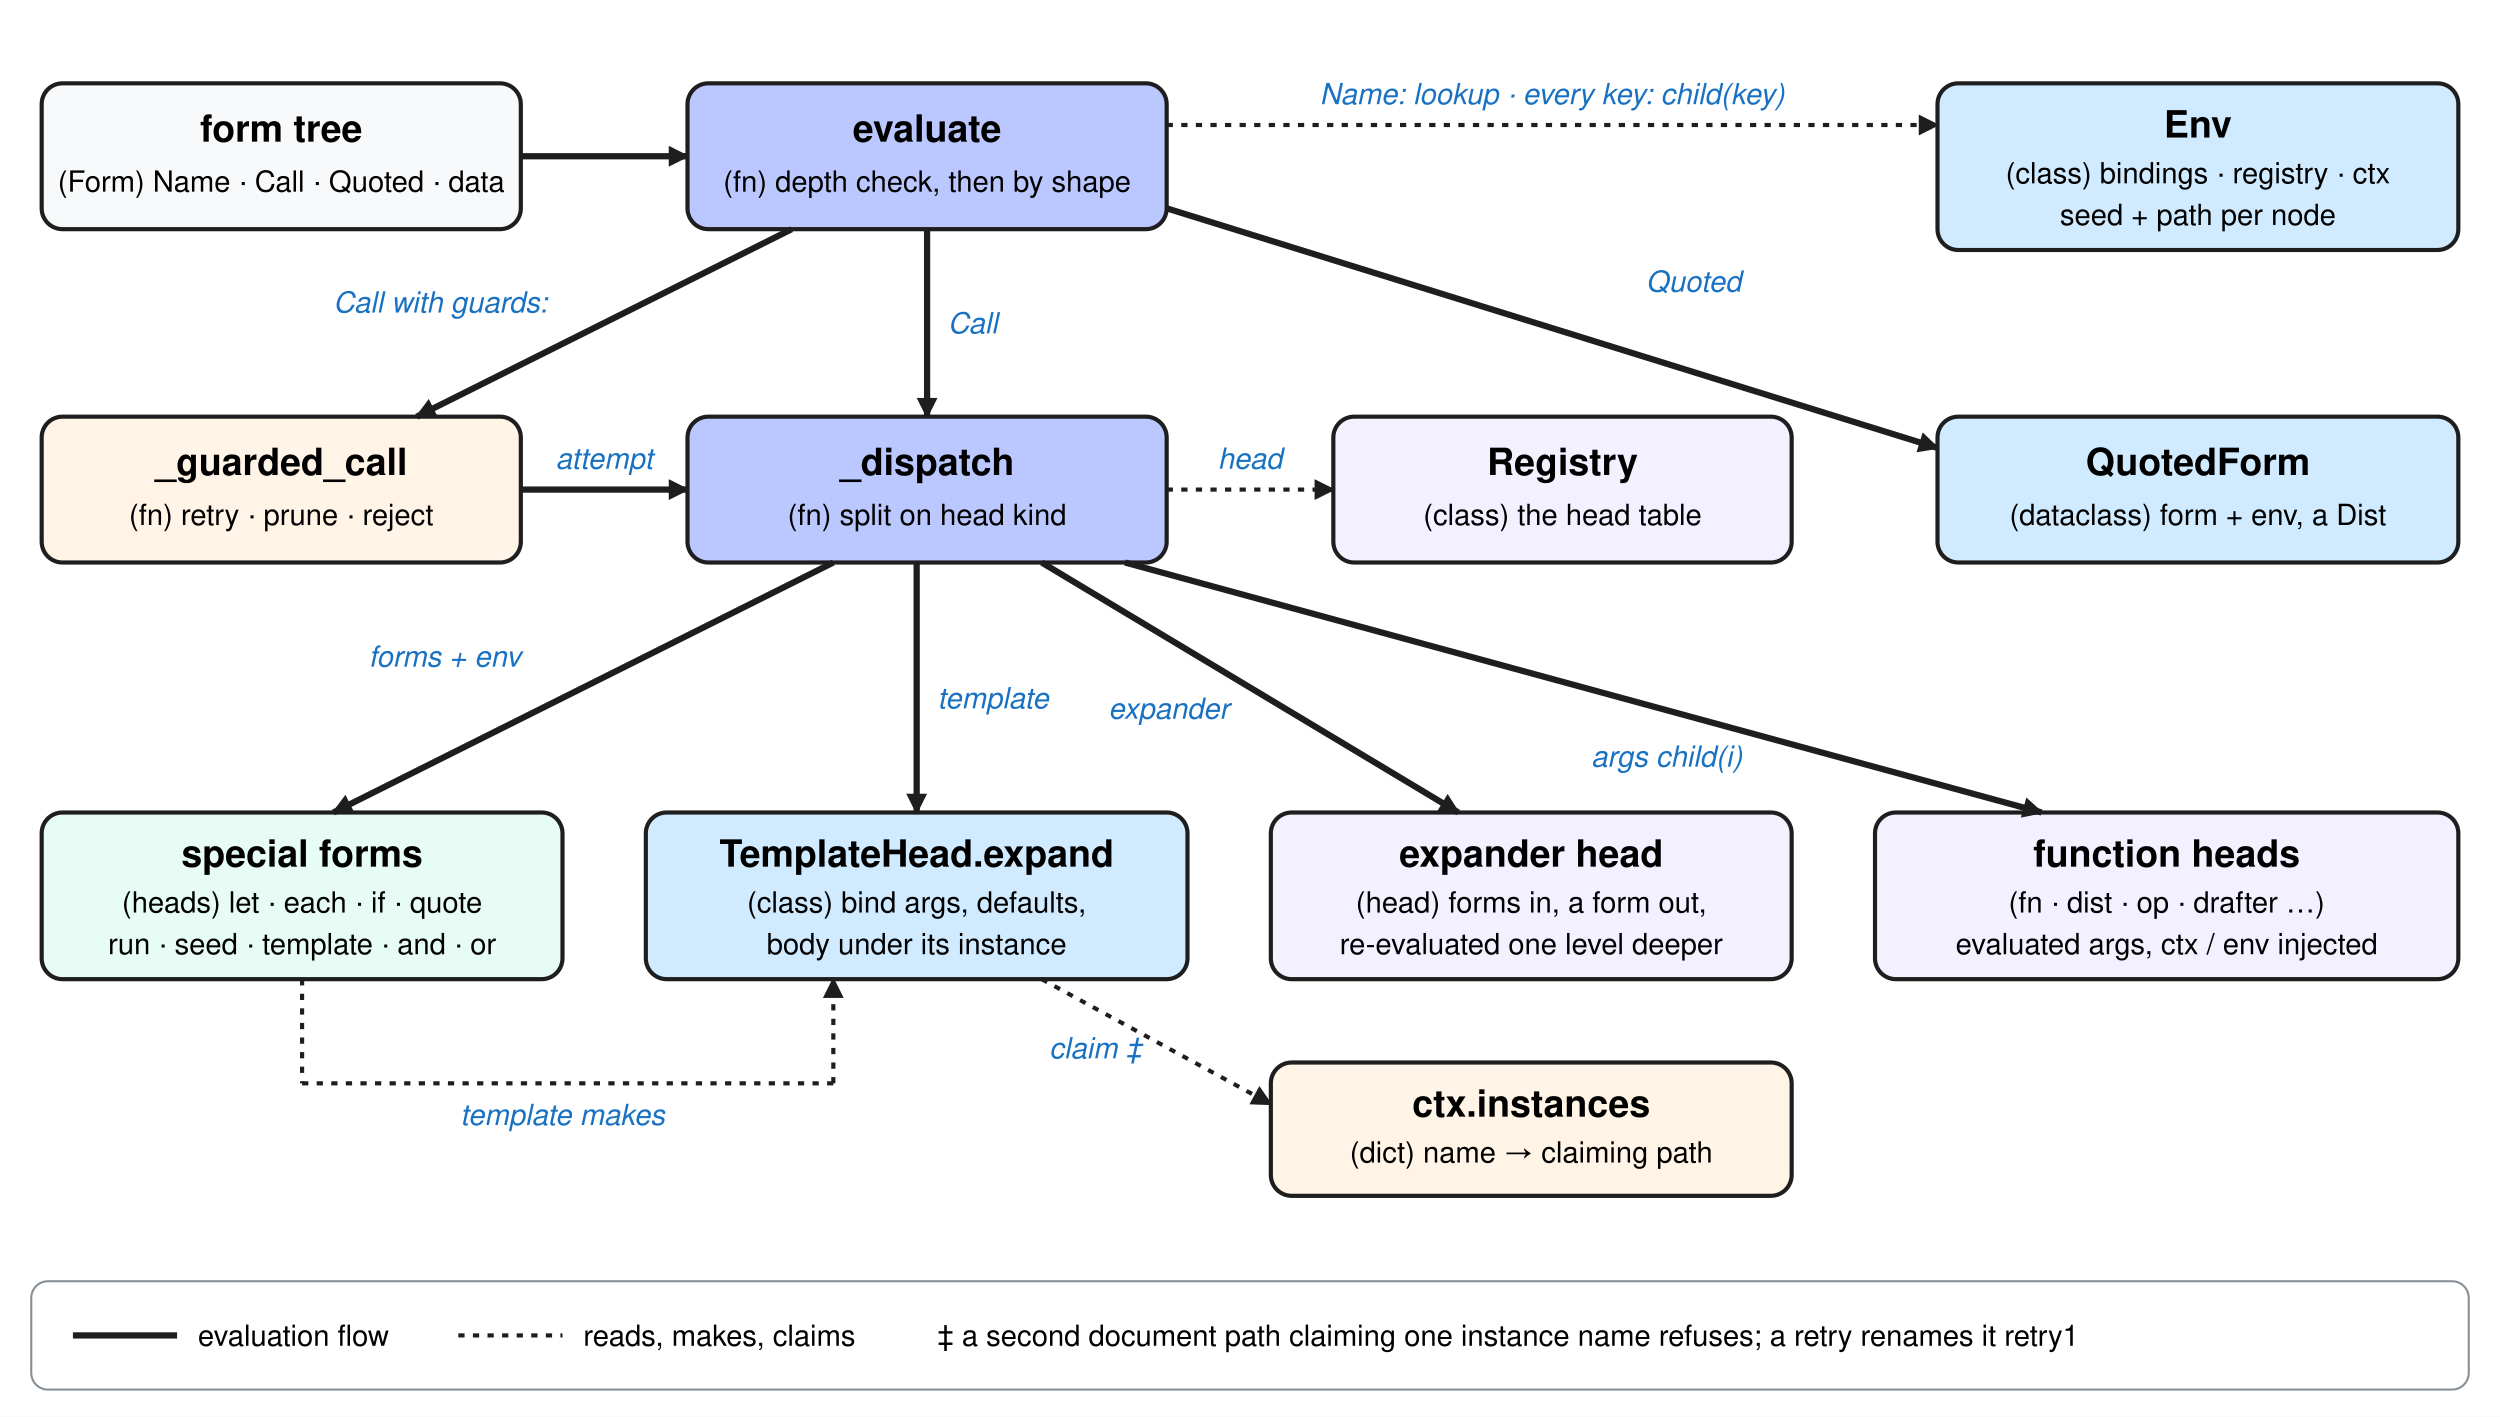
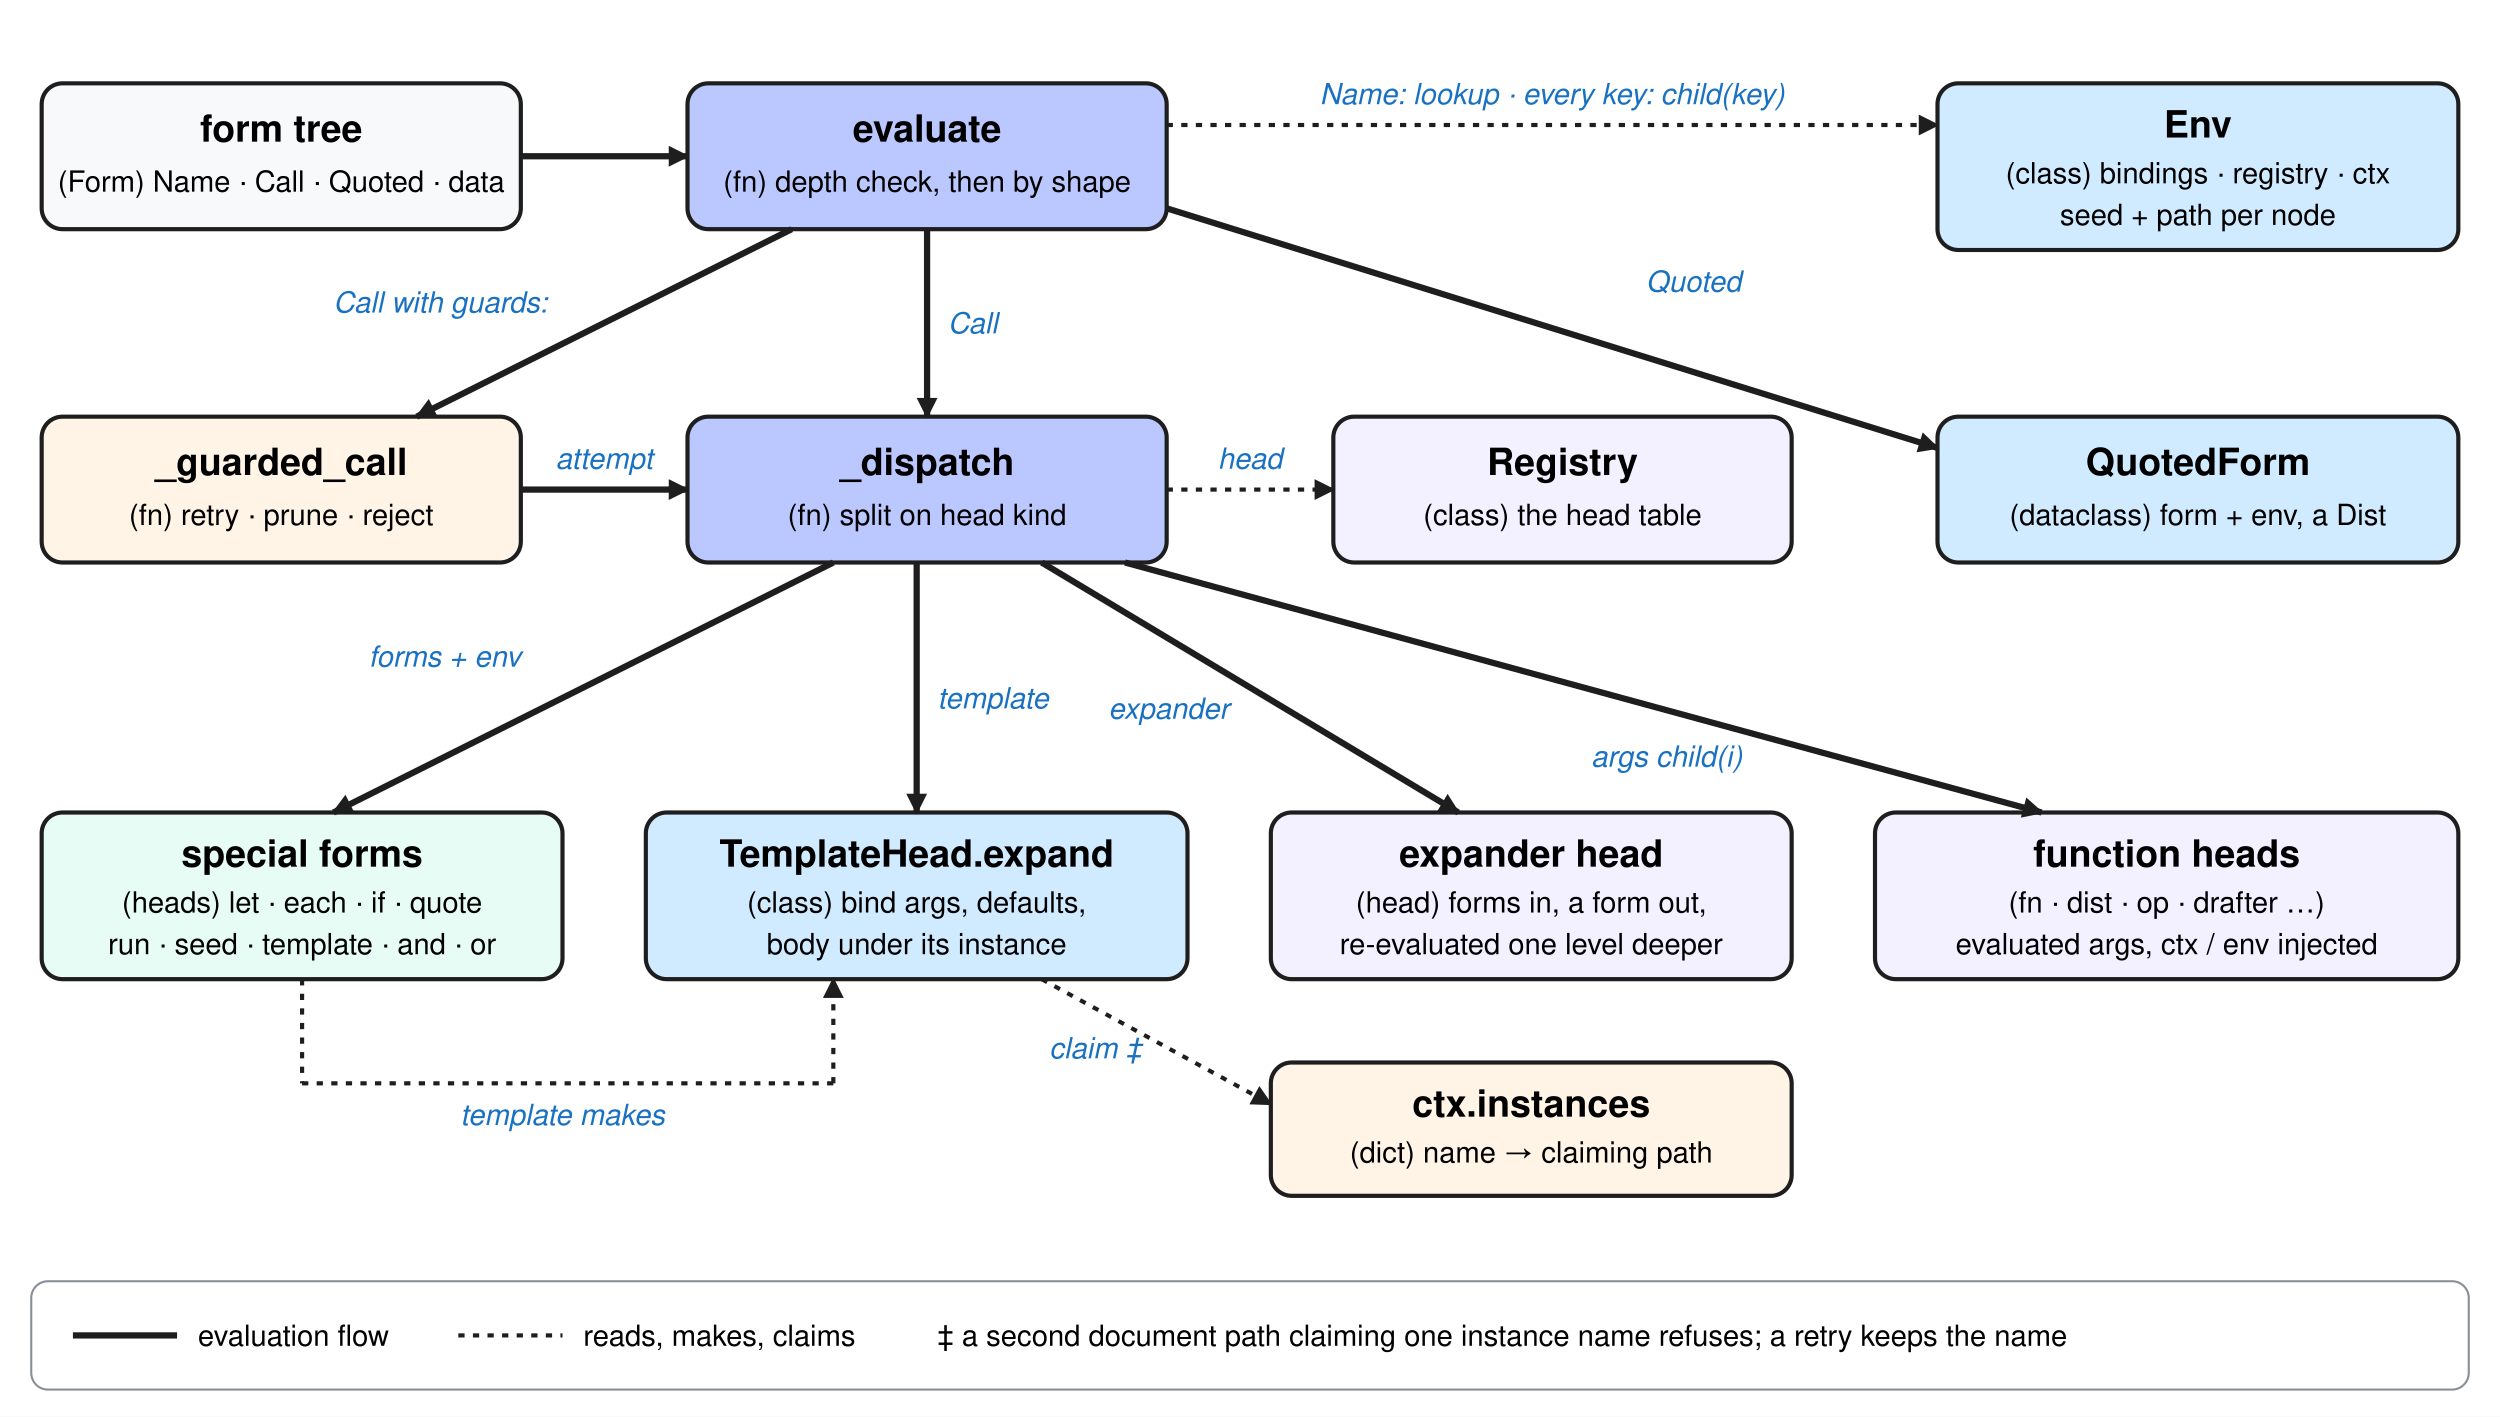
<svg xmlns="http://www.w3.org/2000/svg" width="2400" height="1360" viewBox="0 0 1200 680" font-family="Helvetica, Arial, sans-serif">
  <defs>
    <marker id="arrowhead" viewBox="0 0 10 10" refX="9" refY="5" markerUnits="userSpaceOnUse" markerWidth="10" markerHeight="10" orient="auto-start-reverse">
      <polygon id="arrowhead-shape" points="0,0 10,5 0,10" fill="#1e1e1e" />
    </marker>
  </defs>
  <rect id="bg" x="0" y="0" width="1200" height="680" fill="#ffffff" />
  <g id="n-form">
    <rect id="n-form-box" x="20" y="40" width="230" height="70" rx="10" fill="#f8f9fa" stroke="#1e1e1e" stroke-width="2" />
    <text id="n-form-name" x="135" y="68" font-size="18" font-weight="600" text-anchor="middle">form tree</text>
    <text id="n-form-kind" x="135" y="92" font-size="14" text-anchor="middle">(Form) Name · Call · Quoted · data</text>
  </g>
  <g id="n-eval">
    <rect id="n-eval-box" x="330" y="40" width="230" height="70" rx="10" fill="#bac8ff" stroke="#1e1e1e" stroke-width="2" />
    <text id="n-eval-name" x="445" y="68" font-size="18" font-weight="600" text-anchor="middle">evaluate</text>
    <text id="n-eval-kind" x="445" y="92" font-size="14" text-anchor="middle">(fn) depth check, then by shape</text>
  </g>
  <line id="e-form-eval" x1="250" y1="75" x2="330" y2="75" stroke="#1e1e1e" stroke-width="3" marker-end="url(#arrowhead)" />
  <g id="n-env">
    <rect id="n-env-box" x="930" y="40" width="250" height="80" rx="10" fill="#d0ebff" stroke="#1e1e1e" stroke-width="2" />
    <text id="n-env-name" x="1055" y="66" font-size="18" font-weight="600" text-anchor="middle">Env</text>
    <text id="n-env-kind" x="1055" y="88" font-size="14" text-anchor="middle">(class) bindings · registry · ctx</text>
    <text id="n-env-kind2" x="1055" y="108" font-size="14" text-anchor="middle">seed + path per node</text>
  </g>
  <line id="e-eval-env" x1="560" y1="60" x2="930" y2="60" stroke="#1e1e1e" stroke-width="2" stroke-dasharray="3 4" marker-end="url(#arrowhead)" />
  <text id="l-eval-env" x="745" y="50" font-size="14" fill="#1971c2" font-style="italic" text-anchor="middle">Name: lookup · every key: child(key)</text>
  <g id="n-qf">
    <rect id="n-qf-box" x="930" y="200" width="250" height="70" rx="10" fill="#d0ebff" stroke="#1e1e1e" stroke-width="2" />
    <text id="n-qf-name" x="1055" y="228" font-size="18" font-weight="600" text-anchor="middle">QuotedForm</text>
    <text id="n-qf-kind" x="1055" y="252" font-size="14" text-anchor="middle">(dataclass) form + env, a Dist</text>
  </g>
  <line id="e-eval-qf" x1="560" y1="100" x2="930" y2="215" stroke="#1e1e1e" stroke-width="3" marker-end="url(#arrowhead)" />
  <text id="l-eval-qf" x="790" y="140" font-size="14" fill="#1971c2" font-style="italic">Quoted</text>
  <g id="n-guard">
    <rect id="n-guard-box" x="20" y="200" width="230" height="70" rx="10" fill="#fff4e6" stroke="#1e1e1e" stroke-width="2" />
    <text id="n-guard-name" x="135" y="228" font-size="18" font-weight="600" text-anchor="middle">_guarded_call</text>
    <text id="n-guard-kind" x="135" y="252" font-size="14" text-anchor="middle">(fn) retry · prune · reject</text>
  </g>
  <line id="e-eval-guard" x1="380" y1="110" x2="200" y2="200" stroke="#1e1e1e" stroke-width="3" marker-end="url(#arrowhead)" />
  <text id="l-eval-guard" x="160" y="150" font-size="14" fill="#1971c2" font-style="italic">Call with guards:</text>
  <g id="n-disp">
    <rect id="n-disp-box" x="330" y="200" width="230" height="70" rx="10" fill="#bac8ff" stroke="#1e1e1e" stroke-width="2" />
    <text id="n-disp-name" x="445" y="228" font-size="18" font-weight="600" text-anchor="middle">_dispatch</text>
    <text id="n-disp-kind" x="445" y="252" font-size="14" text-anchor="middle">(fn) split on head kind</text>
  </g>
  <line id="e-eval-disp" x1="445" y1="110" x2="445" y2="200" stroke="#1e1e1e" stroke-width="3" marker-end="url(#arrowhead)" />
  <text id="l-eval-disp" x="455" y="160" font-size="14" fill="#1971c2" font-style="italic">Call</text>
  <line id="e-guard-disp" x1="250" y1="235" x2="330" y2="235" stroke="#1e1e1e" stroke-width="3" marker-end="url(#arrowhead)" />
  <text id="l-guard-disp" x="290" y="225" font-size="14" fill="#1971c2" font-style="italic" text-anchor="middle">attempt</text>
  <g id="n-reg">
    <rect id="n-reg-box" x="640" y="200" width="220" height="70" rx="10" fill="#f3f0ff" stroke="#1e1e1e" stroke-width="2" />
    <text id="n-reg-name" x="750" y="228" font-size="18" font-weight="600" text-anchor="middle">Registry</text>
    <text id="n-reg-kind" x="750" y="252" font-size="14" text-anchor="middle">(class) the head table</text>
  </g>
  <line id="e-disp-reg" x1="560" y1="235" x2="640" y2="235" stroke="#1e1e1e" stroke-width="2" stroke-dasharray="3 4" marker-end="url(#arrowhead)" />
  <text id="l-disp-reg" x="600" y="225" font-size="14" fill="#1971c2" font-style="italic" text-anchor="middle">head</text>
  <g id="n-spec">
    <rect id="n-spec-box" x="20" y="390" width="250" height="80" rx="10" fill="#e6fcf5" stroke="#1e1e1e" stroke-width="2" />
    <text id="n-spec-name" x="145" y="416" font-size="18" font-weight="600" text-anchor="middle">special forms</text>
    <text id="n-spec-kind" x="145" y="438" font-size="14" text-anchor="middle">(heads) let · each · if · quote</text>
    <text id="n-spec-kind2" x="145" y="458" font-size="14" text-anchor="middle">run · seed · template · and · or</text>
  </g>
  <g id="n-tmpl">
    <rect id="n-tmpl-box" x="310" y="390" width="260" height="80" rx="10" fill="#d0ebff" stroke="#1e1e1e" stroke-width="2" />
    <text id="n-tmpl-name" x="440" y="416" font-size="18" font-weight="600" text-anchor="middle">TemplateHead.expand</text>
    <text id="n-tmpl-kind" x="440" y="438" font-size="14" text-anchor="middle">(class) bind args, defaults,</text>
    <text id="n-tmpl-kind2" x="440" y="458" font-size="14" text-anchor="middle">body under its instance</text>
  </g>
  <g id="n-exp">
    <rect id="n-exp-box" x="610" y="390" width="250" height="80" rx="10" fill="#f3f0ff" stroke="#1e1e1e" stroke-width="2" />
    <text id="n-exp-name" x="735" y="416" font-size="18" font-weight="600" text-anchor="middle">expander head</text>
    <text id="n-exp-kind" x="735" y="438" font-size="14" text-anchor="middle">(head) forms in, a form out,</text>
    <text id="n-exp-kind2" x="735" y="458" font-size="14" text-anchor="middle">re-evaluated one level deeper</text>
  </g>
  <g id="n-fn">
    <rect id="n-fn-box" x="900" y="390" width="280" height="80" rx="10" fill="#f3f0ff" stroke="#1e1e1e" stroke-width="2" />
    <text id="n-fn-name" x="1040" y="416" font-size="18" font-weight="600" text-anchor="middle">function heads</text>
    <text id="n-fn-kind" x="1040" y="438" font-size="14" text-anchor="middle">(fn · dist · op · drafter …)</text>
    <text id="n-fn-kind2" x="1040" y="458" font-size="14" text-anchor="middle">evaluated args, ctx / env injected</text>
  </g>
  <line id="e-disp-spec" x1="400" y1="270" x2="160" y2="390" stroke="#1e1e1e" stroke-width="3" marker-end="url(#arrowhead)" />
  <text id="l-disp-spec" x="250" y="320" font-size="14" fill="#1971c2" font-style="italic" text-anchor="end">forms + env</text>
  <line id="e-disp-tmpl" x1="440" y1="270" x2="440" y2="390" stroke="#1e1e1e" stroke-width="3" marker-end="url(#arrowhead)" />
  <text id="l-disp-tmpl" x="450" y="340" font-size="14" fill="#1971c2" font-style="italic">template</text>
  <line id="e-disp-exp" x1="500" y1="270" x2="700" y2="390" stroke="#1e1e1e" stroke-width="3" marker-end="url(#arrowhead)" />
  <text id="l-disp-exp" x="590" y="345" text-anchor="end" font-size="14" fill="#1971c2" font-style="italic">expander</text>
  <line id="e-disp-fn" x1="540" y1="270" x2="980" y2="390" stroke="#1e1e1e" stroke-width="3" marker-end="url(#arrowhead)" />
  <text id="l-disp-fn" x="800" y="368" font-size="14" fill="#1971c2" font-style="italic" text-anchor="middle">args child(i)</text>
  <line id="e-spec-tmpl" x1="145" y1="470" x2="145" y2="520" stroke="#1e1e1e" stroke-width="2" stroke-dasharray="3 4" />
  <line id="e-spec-tmpl2" x1="145" y1="520" x2="400" y2="520" stroke="#1e1e1e" stroke-width="2" stroke-dasharray="3 4" />
  <line id="e-spec-tmpl3" x1="400" y1="520" x2="400" y2="470" stroke="#1e1e1e" stroke-width="2" stroke-dasharray="3 4" marker-end="url(#arrowhead)" />
  <text id="l-spec-tmpl" x="270" y="540" font-size="14" fill="#1971c2" font-style="italic" text-anchor="middle">template makes</text>
  <g id="n-inst">
    <rect id="n-inst-box" x="610" y="510" width="250" height="64" rx="10" fill="#fff4e6" stroke="#1e1e1e" stroke-width="2" />
    <text id="n-inst-name" x="735" y="536" font-size="18" font-weight="600" text-anchor="middle">ctx.instances</text>
    <text id="n-inst-kind" x="735" y="558" font-size="14" text-anchor="middle">(dict) name → claiming path</text>
  </g>
  <line id="e-tmpl-inst" x1="500" y1="470" x2="610" y2="530" stroke="#1e1e1e" stroke-width="2" stroke-dasharray="3 4" marker-end="url(#arrowhead)" />
  <text id="l-tmpl-inst" x="548" y="508" font-size="14" fill="#1971c2" font-style="italic" text-anchor="end">claim ‡</text>
  <g id="legend">
    <rect id="legend-box" x="15" y="615" width="1170" height="52" rx="8" fill="#ffffff" stroke="#868e96" stroke-width="1" />
    <line id="legend-solid" x1="35" y1="641" x2="85" y2="641" stroke="#1e1e1e" stroke-width="3" />
    <text id="legend-solid-text" x="95" y="646" font-size="14">evaluation flow</text>
    <line id="legend-dotted" x1="220" y1="641" x2="270" y2="641" stroke="#1e1e1e" stroke-width="2" stroke-dasharray="3 4" />
    <text id="legend-dotted-text" x="280" y="646" font-size="14">reads, makes, claims</text>
-     <text id="legend-dagger" x="450" y="646" font-size="14">‡ a second document path claiming one instance name refuses; a retry renames it retry1</text>
+     <text id="legend-dagger" x="450" y="646" font-size="14">‡ a second document path claiming one instance name refuses; a retry keeps the name</text>
  </g>
</svg>
